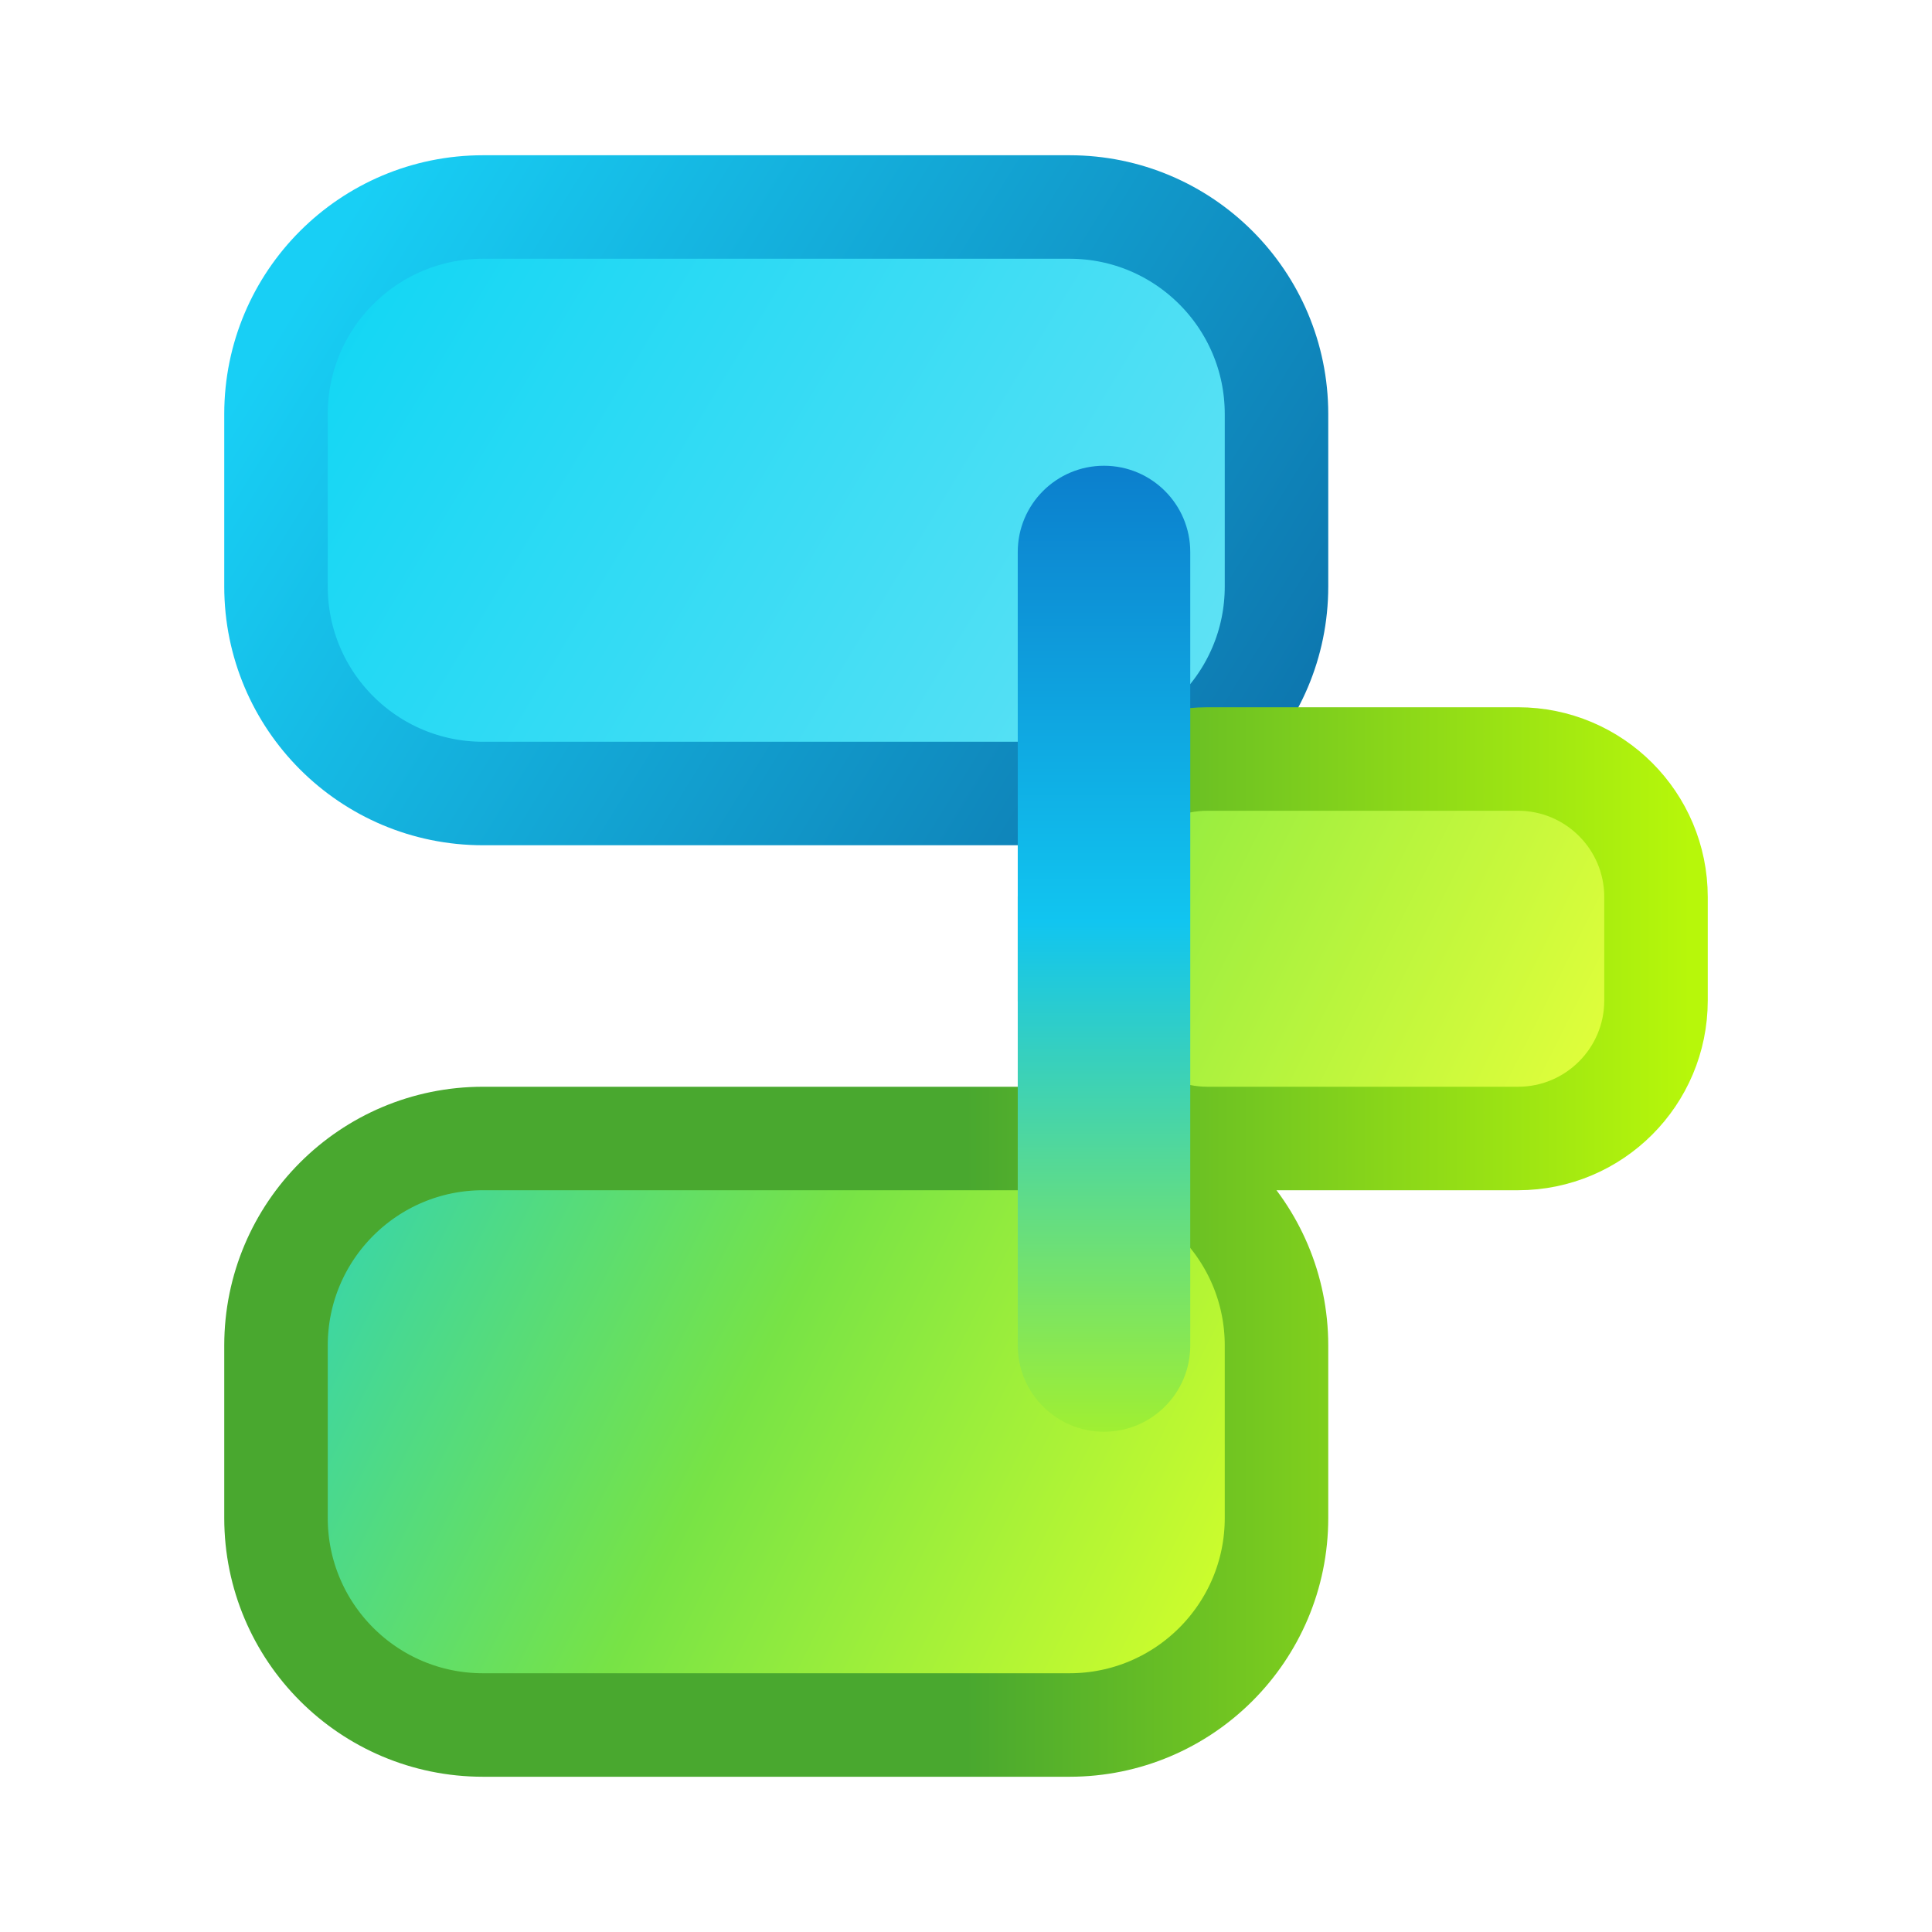
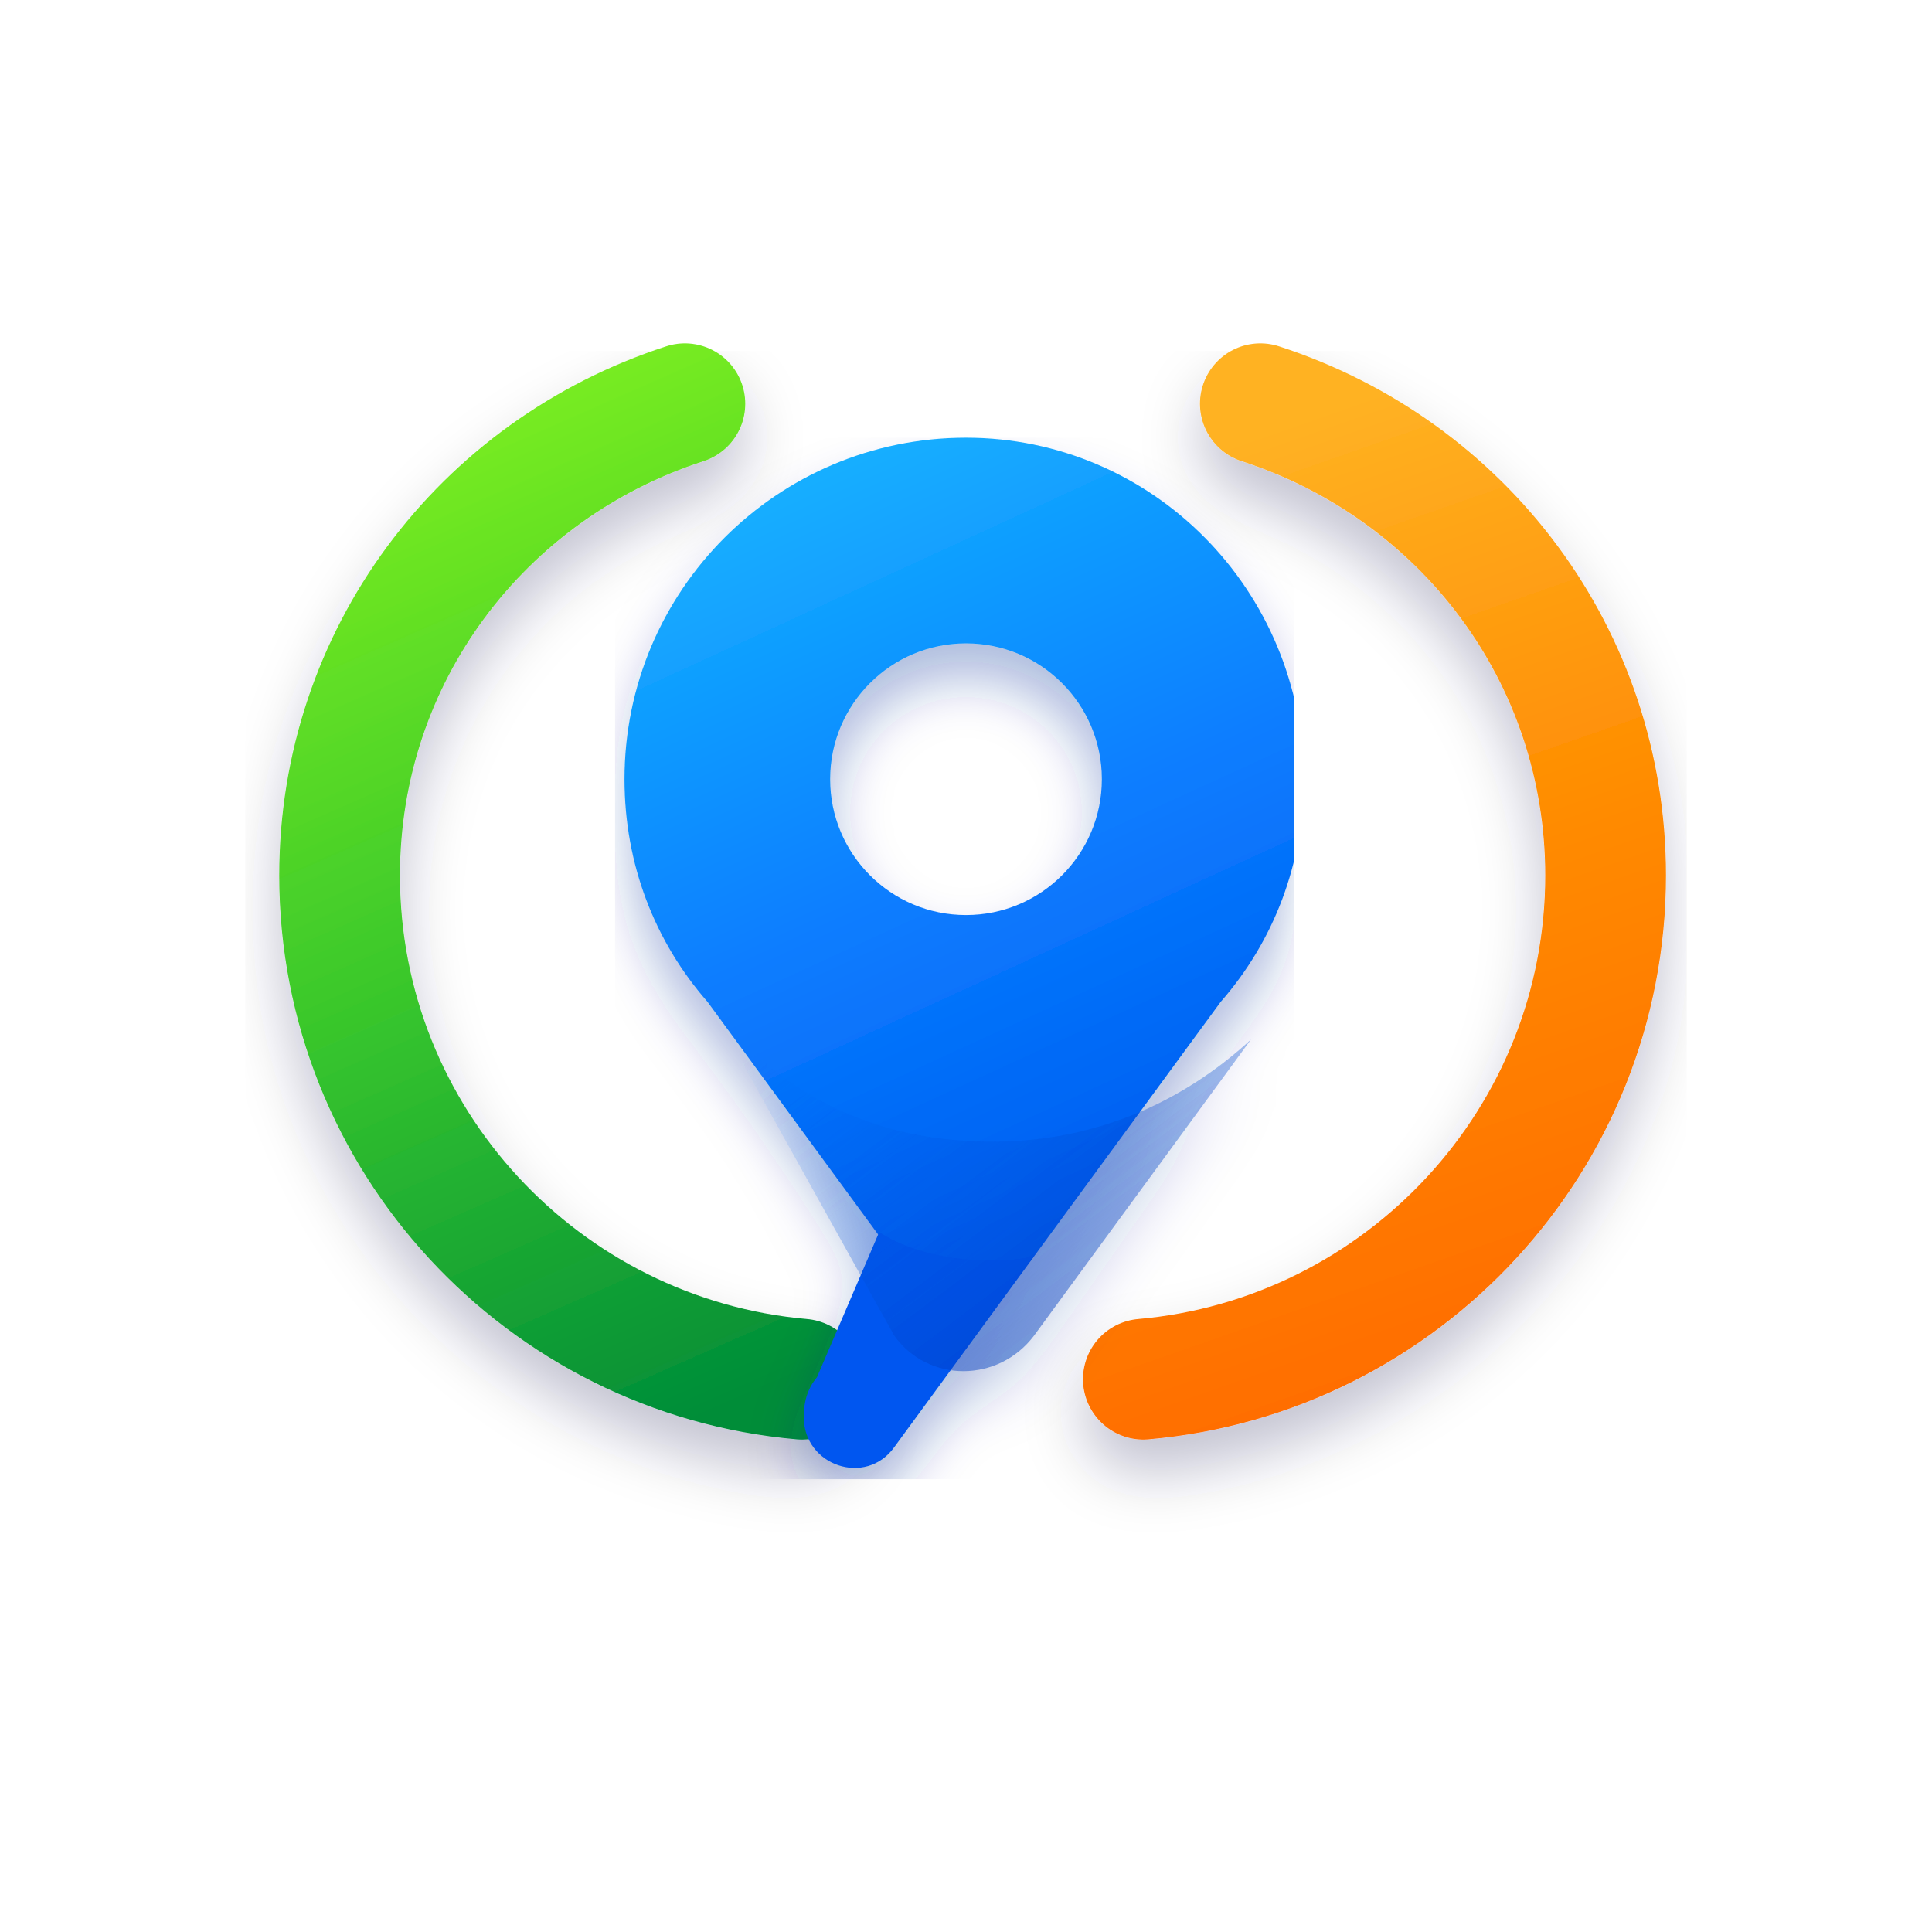
- <svg xmlns="http://www.w3.org/2000/svg" viewBox="0 0 112 112" fill="none">
+ <svg xmlns="http://www.w3.org/2000/svg" viewBox="0 0 1024 1024" fill="none" role="img" aria-labelledby="title desc" shape-rendering="geometricPrecision">
  <defs>
-     <linearGradient id="cyanStroke" x1="18" y1="16" x2="76" y2="52" gradientUnits="userSpaceOnUse">
-       <stop offset="0" stop-color="#18CFF5" />
-       <stop offset="1" stop-color="#0C6EA8" />
+     <linearGradient id="waselBlue" x1="382" y1="228" x2="626" y2="759" gradientUnits="userSpaceOnUse">
+       <stop offset="0" stop-color="#18B8FF" />
+       <stop offset="0.45" stop-color="#087DFF" />
+       <stop offset="1" stop-color="#0048E8" />
    </linearGradient>
-     <linearGradient id="cyanFill" x1="20" y1="16" x2="70" y2="46" gradientUnits="userSpaceOnUse">
-       <stop offset="0" stop-color="#12D6F4" />
-       <stop offset="1" stop-color="#63E2F4" />
+     <linearGradient id="waselBlueShade" x1="478" y1="498" x2="618" y2="684" gradientUnits="userSpaceOnUse">
+       <stop offset="0" stop-color="#0067F7" stop-opacity="0" />
+       <stop offset="1" stop-color="#0036B9" stop-opacity="0.52" />
    </linearGradient>
-     <linearGradient id="limeStroke" x1="56" y1="48" x2="98" y2="48" gradientUnits="userSpaceOnUse">
-       <stop offset="0" stop-color="#49A82F" />
-       <stop offset="1" stop-color="#B7F70A" />
+     <linearGradient id="waselGreen" x1="206" y1="230" x2="425" y2="728" gradientUnits="userSpaceOnUse">
+       <stop offset="0" stop-color="#7BEE20" />
+       <stop offset="0.5" stop-color="#39C72C" />
+       <stop offset="1" stop-color="#008D38" />
    </linearGradient>
-     <linearGradient id="limeFill" x1="58" y1="44" x2="94" y2="62" gradientUnits="userSpaceOnUse">
-       <stop offset="0" stop-color="#7CE642" />
-       <stop offset="1" stop-color="#E4FF3A" />
+     <linearGradient id="waselOrange" x1="666" y1="230" x2="842" y2="734" gradientUnits="userSpaceOnUse">
+       <stop offset="0" stop-color="#FFB223" />
+       <stop offset="0.48" stop-color="#FF8A00" />
+       <stop offset="1" stop-color="#FF6900" />
    </linearGradient>
-     <linearGradient id="lowerFill" x1="18" y1="64" x2="74" y2="92" gradientUnits="userSpaceOnUse">
-       <stop offset="0" stop-color="#2FD3B8" />
-       <stop offset="0.48" stop-color="#77E346" />
-       <stop offset="1" stop-color="#D5FF2A" />
-     </linearGradient>
-     <linearGradient id="linkFill" x1="64" y1="24" x2="64" y2="88" gradientUnits="userSpaceOnUse">
-       <stop offset="0" stop-color="#0B77C9" />
-       <stop offset="0.46" stop-color="#11C5F0" />
-       <stop offset="1" stop-color="#B8F612" />
-     </linearGradient>
+     <filter id="softShadow" x="130" y="168" width="764" height="682" filterUnits="userSpaceOnUse" color-interpolation-filters="sRGB">
+       <feDropShadow dx="0" dy="18" stdDeviation="16" flood-color="#001B40" flood-opacity="0.24" />
+     </filter>
+     <filter id="pinShadow" x="326" y="214" width="360" height="570" filterUnits="userSpaceOnUse" color-interpolation-filters="sRGB">
+       <feDropShadow dx="0" dy="18" stdDeviation="14" flood-color="#002B98" flood-opacity="0.32" />
+     </filter>
  </defs>
-   <rect x="16" y="12" width="58" height="34" rx="12" fill="url(#cyanFill)" stroke="url(#cyanStroke)" stroke-width="6" />
-   <rect x="62" y="44" width="34" height="22" rx="8" fill="url(#limeFill)" stroke="url(#limeStroke)" stroke-width="6" />
-   <rect x="16" y="66" width="58" height="34" rx="12" fill="url(#lowerFill)" stroke="url(#limeStroke)" stroke-width="6" />
-   <rect x="59" y="27" width="10" height="56" rx="5" fill="url(#linkFill)" />
+   <g filter="url(#softShadow)" stroke-linecap="round">
+     <path d="M363 214C255 249 180 348 180 464c0 140 108 255 245 267" stroke="url(#waselGreen)" stroke-width="64" />
+     <path d="M668 214c108 35 183 134 183 250 0 140-108 255-245 267" stroke="url(#waselOrange)" stroke-width="64" />
+   </g>
+   <g filter="url(#pinShadow)">
+     <path d="M512 232c-100 0-181 81-181 181 0 45 16 86 44 118l99 135c18 25 55 25 74 0l99-135c28-32 44-73 44-118 0-100-80-181-179-181Zm0 253a72 72 0 1 1 0-144 72 72 0 0 1 0 144Z" fill="url(#waselBlue)" />
+     <path d="M466 653c21 14 56 18 82 13l-74 101c-15 21-48 10-48-16 0-8 2-15 7-21l33-77Z" fill="#0057F0" />
+     <path d="M376 532c39 51 92 75 158 73 48-2 92-20 129-54l-115 157c-19 25-56 25-74 0L376 532Z" fill="url(#waselBlueShade)" />
+   </g>
</svg>
